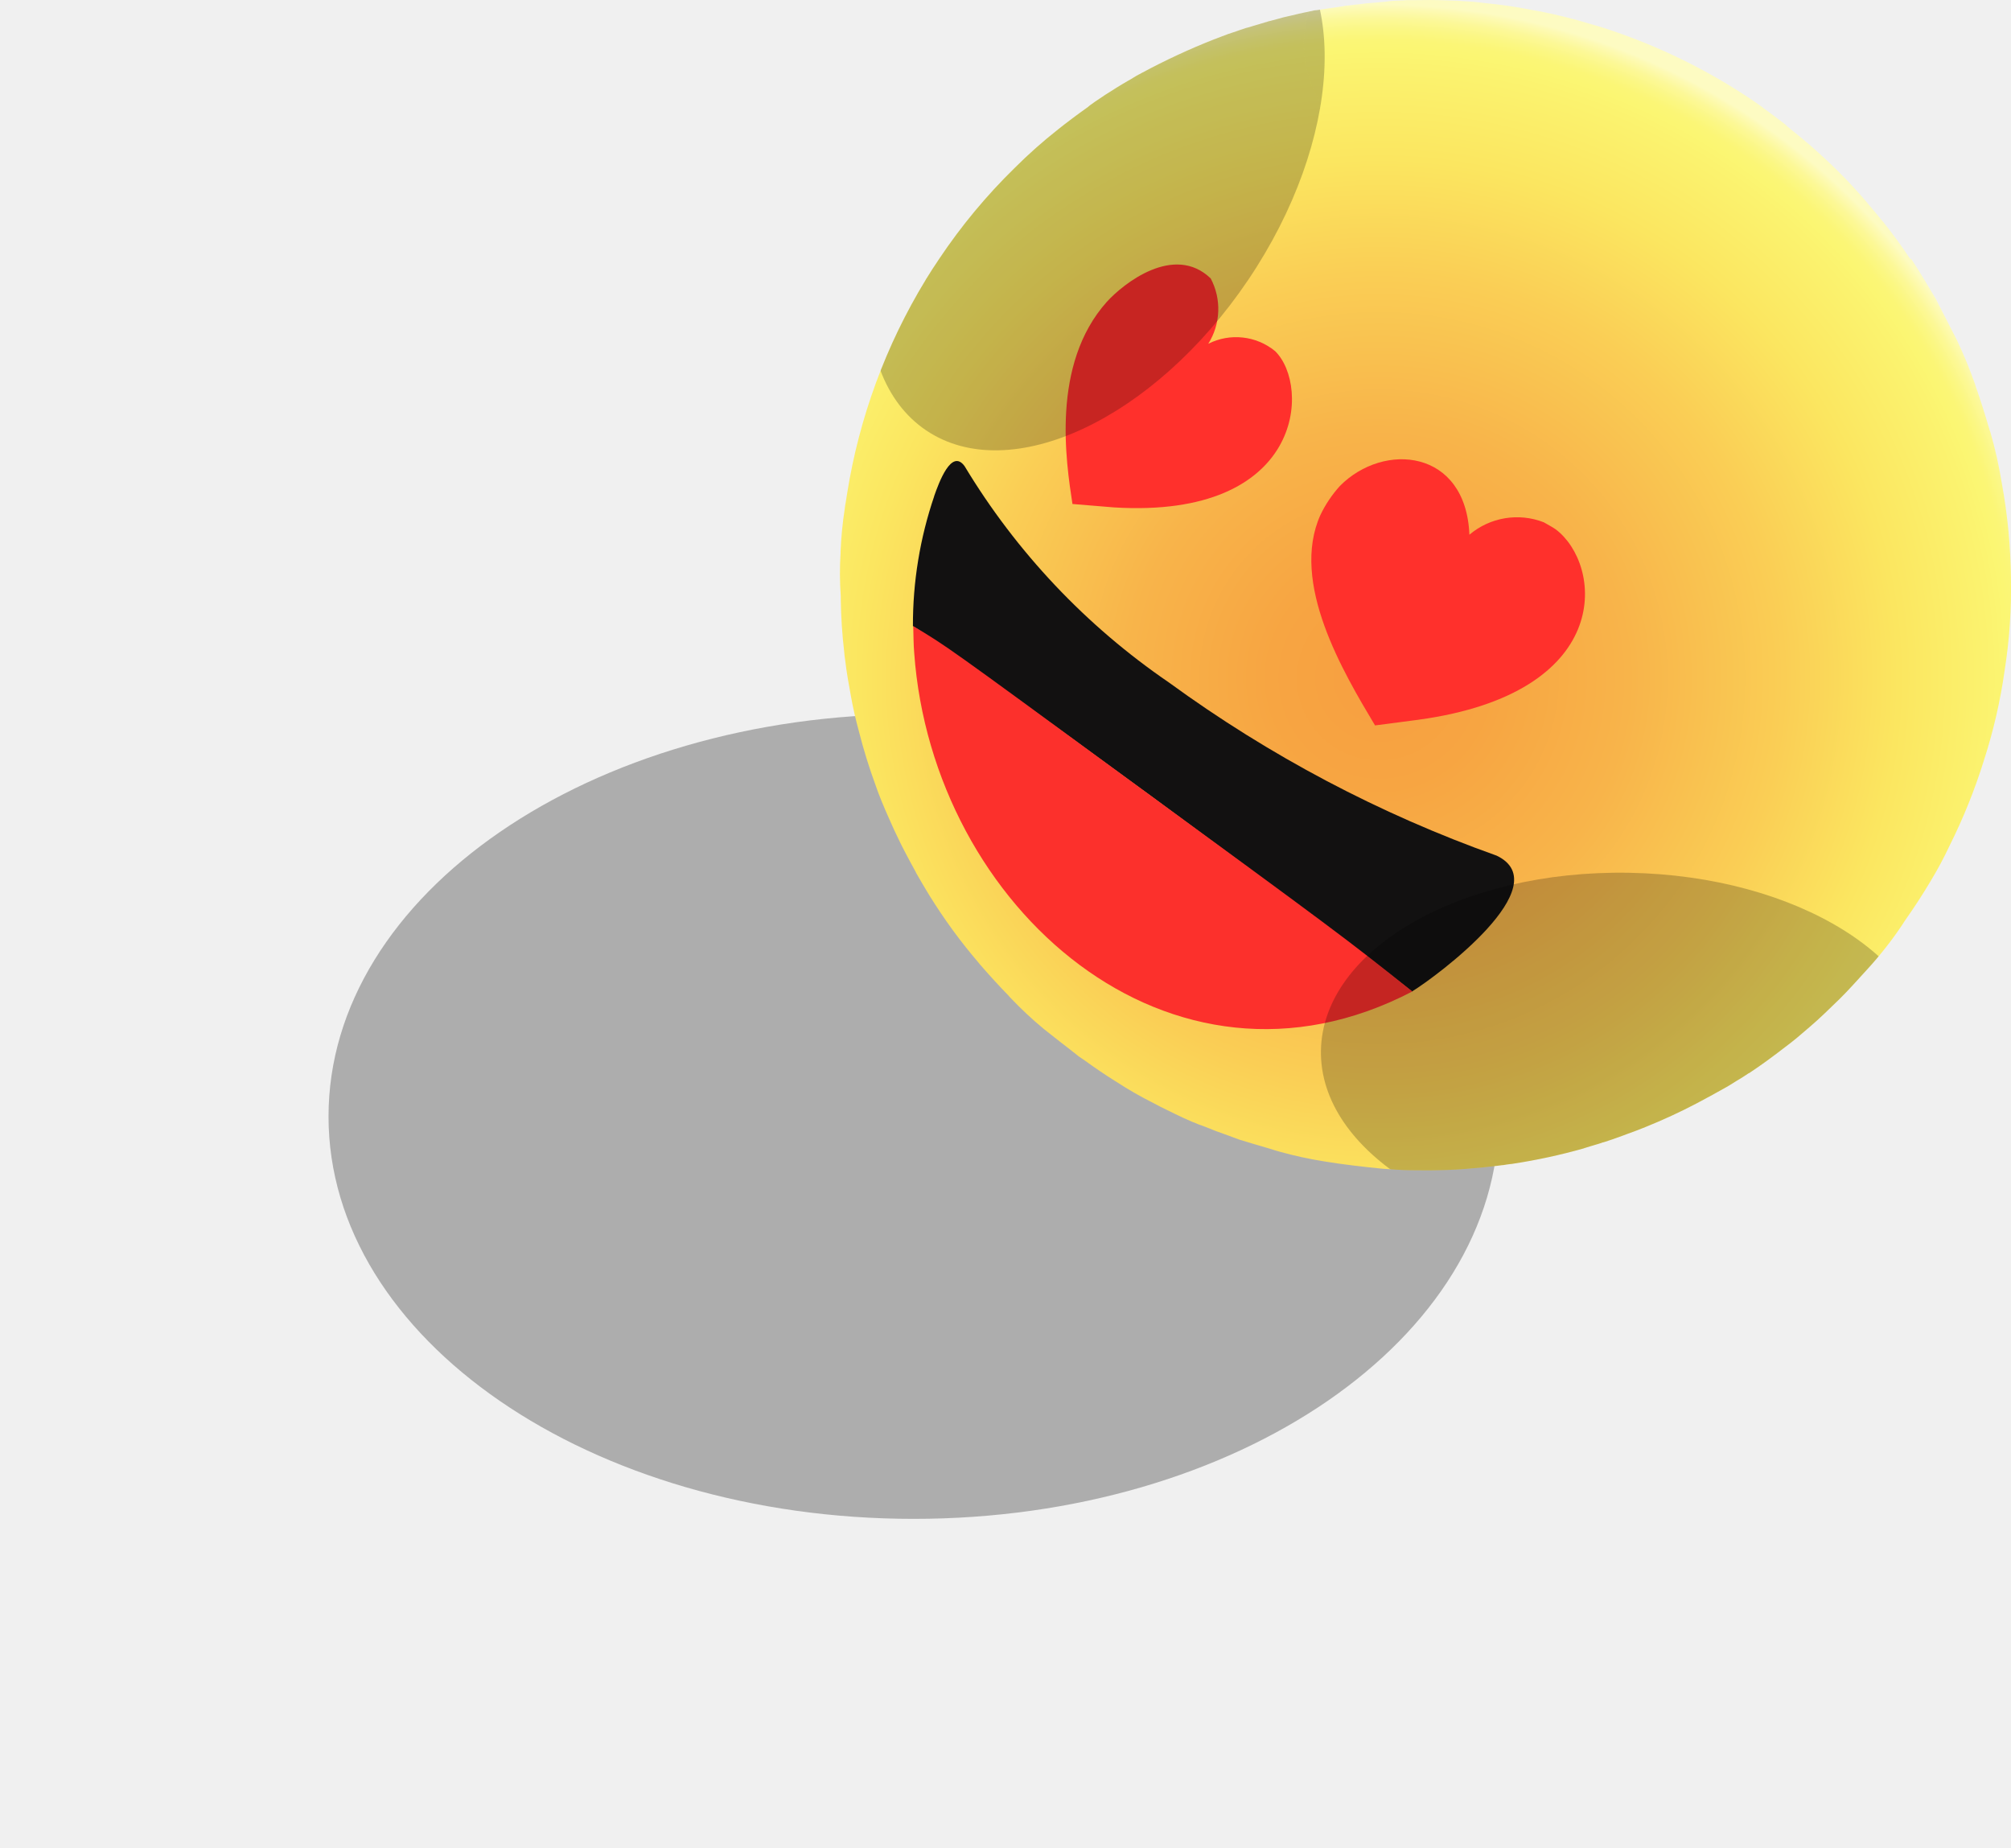
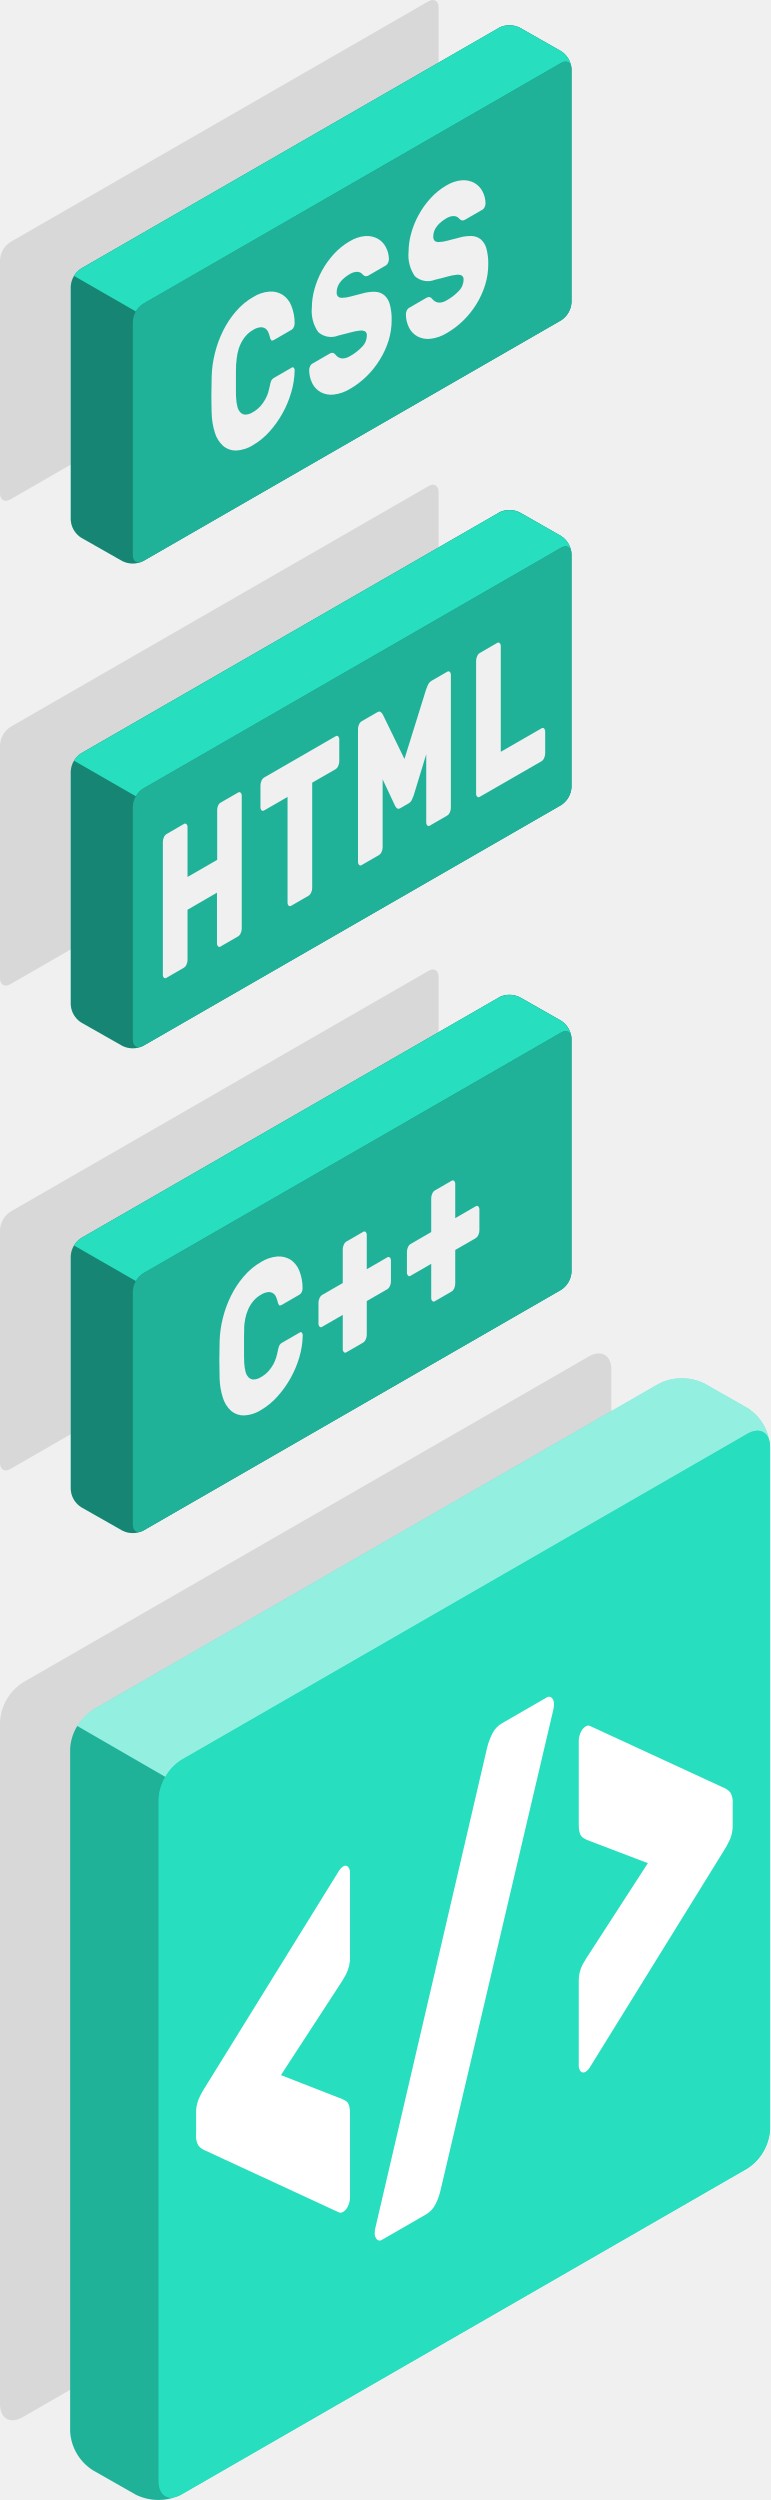
- <svg xmlns="http://www.w3.org/2000/svg" xmlns:xlink="http://www.w3.org/1999/xlink" width="82.478" height="75.758" viewBox="0 0 82.478 75.758">
+ <svg xmlns="http://www.w3.org/2000/svg" id="Grupo_985895" data-name="Grupo 985895" width="35.313" height="114.649" viewBox="0 0 35.313 114.649">
  <defs>
-     <radialGradient id="radial-gradient" cx="0.471" cy="0.58" r="0.575" gradientTransform="matrix(-0.999, -0.004, -0.004, 1, 0.933, 0.001)" gradientUnits="objectBoundingBox">
-       <stop offset="0" stop-color="#f79f40" />
-       <stop offset="0.163" stop-color="#f7a542" />
-       <stop offset="0.371" stop-color="#f8b44a" />
-       <stop offset="0.601" stop-color="#face55" />
-       <stop offset="0.771" stop-color="#fbe660" />
-       <stop offset="0.91" stop-color="#fbf36f" />
-       <stop offset="0.932" stop-color="#fbf672" />
-       <stop offset="0.947" stop-color="#fbf676" />
-       <stop offset="0.962" stop-color="#fbf783" />
-       <stop offset="0.978" stop-color="#fcf897" />
-       <stop offset="0.994" stop-color="#fdfab4" />
-       <stop offset="1" stop-color="#fdfbc2" />
-     </radialGradient>
    <clipPath id="clip-path">
-       <path id="Trazado_116496" data-name="Trazado 116496" d="M52.65,29.84v-.06c0-.11-.03-.77-.15-1.75-.01-.09-.02-.17-.03-.26-.02-.12-.04-.25-.06-.38a23.894,23.894,0,0,0-3.15-8.77c0-.01-.01-.01-.01-.02-.17-.29-.35-.57-.54-.85h0a23.353,23.353,0,0,0-3.06-3.74,20.449,20.449,0,0,0-1.77-1.6c-.39-.32-.78-.62-1.19-.91a.265.265,0,0,1-.06-.05l-.05-.04-.21-.15c-.26-.18-.55-.37-.86-.57h0c-.01-.01-.02-.01-.03-.02-.15-.09-.3-.19-.47-.28-.07-.04-.15-.09-.22-.13s-.12-.07-.19-.11a1.092,1.092,0,0,0-.15-.08,25.413,25.413,0,0,0-2.93-1.4c-.26-.11-.47-.18-.58-.23l-.18-.07-.18-.07c-.01,0-.02-.01-.03-.01l-.04-.01-.3-.1-.04-.01c-.01,0-.03-.01-.04-.01l-.2-.07a2.759,2.759,0,0,0-.27-.08l-.23-.07c-.04-.01-.09-.03-.13-.04-.01,0-.03-.01-.04-.01s-.03-.01-.05-.01a.636.636,0,0,1-.07-.02l-.26-.07-.22-.06c-.07-.02-.14-.03-.21-.05h-.01l-.13-.03-.25-.06-.18-.04a2.049,2.049,0,0,0-.24-.05c-.01,0-.03-.01-.04-.01-.06-.01-.12-.03-.18-.04l-.11-.02-.13-.03h-.02l-.04-.01c-.02,0-.05-.01-.07-.01a1.766,1.766,0,0,1-.2-.04.6.6,0,0,0-.12-.02h0a2.068,2.068,0,0,1-.22-.04l-.19-.03c-.03-.01-.07-.01-.11-.02a.985.985,0,0,0-.17-.02,1,1,0,0,0-.16-.02l-.27-.03-.25-.03c-.03,0-.05-.01-.08-.01h-.02a1.641,1.641,0,0,0-.23-.02l-.34-.03c-.08-.01-.16-.01-.23-.02-.09-.01-.17-.01-.26-.02s-.18-.01-.27-.02A.97.97,0,0,1,29.76,7h-.37c-.48-.01-.96-.01-1.45,0-.11,0-.21,0-.31.01s-.22.01-.32.02c-.07,0-.13.01-.19.01-.16.01-.31.02-.46.04-.05,0-.11.01-.16.01-.22.02-.43.04-.64.07-.1.01-.2.02-.3.04h-.01c-.02,0-.04.01-.06.01q-.24.03-.45.06c-.11.02-.23.04-.34.05-.26.04-.47.08-.61.11-.7.14-1.38.3-2.06.5-.41.11-.77.22-1.21.38a24.021,24.021,0,0,0-5.31,2.61h0c-.17.11-.33.22-.49.33a.265.265,0,0,0-.06.05c-.28.2-.56.4-.84.61a.423.423,0,0,1-.07.05l-.02.02-.02.02c-.01.01-.02.02-.03.02s-.02.01-.03.02c-.08.06-.15.12-.23.18-.15.12-.3.24-.44.36-.08.07-.16.13-.24.2-.16.14-.32.27-.46.4l-.02.02-.02.02c-.03.03-.07.06-.1.09-.75.69-1.21,1.19-1.24,1.22-.23.25-.46.51-.69.77-.16.19-.33.38-.5.59-.01.01-.02.03-.04.04l-.03.03c-.34.42-.69.89-1.08,1.46l-.01.01-.01.01c-.01.01-.01.02-.02.02-.18.26-.36.55-.54.86-.16.26-.32.52-.46.75l-.46.88c-.15.29-.29.56-.42.82a16.758,16.758,0,0,0-.76,1.82h0v.01c-.22.6-.42,1.23-.6,1.84l-.01.02a.037.037,0,0,1-.01.03,17.968,17.968,0,0,0-.5,2.13,23.506,23.506,0,0,0-.17,7.66,22.794,22.794,0,0,0,.82,3.68,23.944,23.944,0,0,0,1.38,3.51,15.311,15.311,0,0,0,.75,1.42c.32.56.68,1.11,1.06,1.66.04.07.09.13.13.2a16,16,0,0,0,1.39,1.8c.34.37.78.88,1.14,1.24s.83.82,1.22,1.15h0c.42.37.6.53.99.83q.72.585,1.47,1.08h.01c.16.11.32.22.49.32.19.12.38.24.55.34.09.05.22.13.36.21a.573.573,0,0,1,.07.04c.15.09.33.18.52.29.04.02.09.05.13.07a22.789,22.789,0,0,0,2.12,1c.18.07.42.17.7.28l.24.09.42.15.3.1.11.03c.01,0,.01,0,.02.01l.16.05a2.759,2.759,0,0,0,.27.08l.26.08c.01,0,.02,0,.02.01a22.1,22.1,0,0,0,2.96.66l.09.01c.08.01.17.03.27.04h.03l.23.03.53.06c.24.03.56.05.79.07s.49.03.74.04h.02c.13.01.25.01.37.01.33.01.77,0,1.1.01s.79-.03,1.13-.05c.72-.06,1.68-.17,2.39-.28a18.747,18.747,0,0,0,1.84-.38c.14-.04.28-.08.43-.12.43-.12.87-.25,1.24-.36l.43-.16c.35-.12.69-.25,1.03-.38l.17-.06c.4-.15.89-.38,1.32-.59.19-.09.37-.18.55-.28a15.71,15.71,0,0,0,1.56-.88c.02-.01.03-.02.05-.03.41-.26.82-.52,1.22-.81.09-.06.18-.12.26-.17l.44-.34c.12-.09.23-.18.35-.27l.66-.52a14.289,14.289,0,0,0,1.37-1.26l.03-.03.07-.07c.35-.35.74-.77,1.2-1.29a.138.138,0,0,0,.03-.04h0a20.958,20.958,0,0,0,2.02-2.71c.01-.01.01-.02.02-.03.19-.3.38-.61.57-.95v-.01h0c.08-.14.16-.29.24-.44.11-.2.22-.41.31-.59l.09-.18c.16-.32.31-.65.47-.99.21-.47.41-.94.56-1.36h0c.26-.7.5-1.44.71-2.23.13-.48.25-.96.33-1.41.1-.48.18-.98.25-1.5.02-.12.03-.23.05-.34.08-.69.14-1.41.16-2.14v-.13C52.68,31.04,52.68,30.45,52.65,29.84Z" transform="translate(-4.654 -6.992)" />
+       <rect id="Rectángulo_59217" data-name="Rectángulo 59217" width="35.314" height="114.649" fill="none" />
    </clipPath>
-     <linearGradient id="linear-gradient" x1="-0.166" y1="-323.933" x2="-1.166" y2="-323.933" gradientUnits="objectBoundingBox">
-       <stop offset="0" stop-color="#19b79c" />
-       <stop offset="0.405" stop-color="#1dbb9e" />
-       <stop offset="0.825" stop-color="#2ac8a3" />
-       <stop offset="0.997" stop-color="#31cfa6" />
-     </linearGradient>
-     <linearGradient id="linear-gradient-2" x1="-2.106" y1="-363.238" x2="-3.08" y2="-363.238" xlink:href="#linear-gradient" />
-     <clipPath id="clip-path-2">
-       <path id="Trazado_116504" data-name="Trazado 116504" d="M4.652,29.65v-.06a15.757,15.757,0,0,1,.17-1.74,2.335,2.335,0,0,1,.04-.26c.02-.12.04-.25.06-.38a24.088,24.088,0,0,1,3.22-8.75c0-.01.01-.01.01-.02.18-.29.36-.57.55-.85h0a23.39,23.39,0,0,1,3.09-3.72,20.134,20.134,0,0,1,1.78-1.58q.585-.465,1.2-.9a.265.265,0,0,0,.06-.05l.05-.04.21-.15c.26-.18.55-.37.86-.56h0c.01-.01.02-.01.03-.02.15-.09.31-.19.47-.28a2.53,2.53,0,0,0,.22-.13c.06-.04.12-.07.19-.11.05-.03.1-.05.15-.08a27.308,27.308,0,0,1,2.95-1.37c.26-.1.47-.18.58-.22l.18-.06.18-.06c.01,0,.02-.01.03-.01l.05-.02.3-.1.04-.01c.01,0,.03-.01.04-.01l.2-.06c.08-.02.19-.06.27-.08l.23-.07a.647.647,0,0,0,.13-.04c.01,0,.03-.01.04-.01s.03-.01.05-.01a.637.637,0,0,0,.07-.02l.26-.07.22-.06c.07-.02.14-.03.21-.05h.01l.13-.03c.08-.02.18-.04.25-.06l.18-.04c.08-.02.16-.03.24-.05.01,0,.03-.01.04-.01a1.163,1.163,0,0,0,.18-.04l.11-.01.13-.02h.02l.04-.01c.02,0,.05-.01.07-.01l.2-.03c.04-.01.09-.01.13-.02h0l.22-.03.19-.03a.516.516,0,0,0,.11-.02.985.985,0,0,1,.17-.02c.06-.01.11-.01.16-.02l.27-.03.25-.03c.03,0,.05-.01.08-.01h.02c.07-.01.15-.01.23-.02l.34-.03c.08-.01.16-.01.23-.02a1.569,1.569,0,0,1,.24-.03,2.437,2.437,0,0,1,.27-.01.86.86,0,0,1,.16-.01l.15-.01h.24c.49-.01.97-.01,1.45.01.11,0,.21.01.31.01s.22.01.32.02c.07,0,.13.01.19.01.16.01.31.02.46.04.05.01.11.01.16.02.22.02.43.05.64.07.1.01.2.03.3.04h.01c.02,0,.04.01.06.01.16.02.31.05.45.07l.34.06c.26.05.47.09.6.11.69.14,1.38.31,2.06.52.41.11.76.23,1.21.39a24.178,24.178,0,0,1,5.28,2.65h0c.16.11.33.22.49.34a.265.265,0,0,1,.06.05c.28.2.56.41.83.62a.424.424,0,0,0,.07.05l.02.02.02.02.03.03c.01.01.02.01.02.02.08.06.15.12.22.18.15.12.3.24.44.36.08.07.16.14.24.2.16.14.31.28.46.41l.02.02.02.02c.03.03.07.06.1.09.75.69,1.2,1.2,1.23,1.23.23.25.46.51.68.78.16.19.32.38.49.59.01.01.02.03.04.04l.02.03c.33.42.69.89,1.07,1.47l.04.01.01.01c.01.01.01.02.02.02.17.26.36.56.54.86.16.26.31.53.45.75l.45.88c.15.29.29.56.42.82a18.431,18.431,0,0,1,.75,1.83h0v.01c.21.6.41,1.23.59,1.85l.01.02a.037.037,0,0,0,.01.03,17.59,17.59,0,0,1,.48,2.14,22.71,22.71,0,0,1,.37,3.87,21.465,21.465,0,0,1-.26,3.8,21.96,21.96,0,0,1-.85,3.68,23.286,23.286,0,0,1-1.41,3.5,15.244,15.244,0,0,1-.76,1.42c-.33.56-.69,1.11-1.07,1.65-.04.07-.09.13-.13.2a15.2,15.2,0,0,1-1.41,1.79c-.34.37-.79.88-1.15,1.23s-.84.82-1.22,1.14h0c-.43.37-.6.52-1,.82-.49.38-.98.74-1.48,1.07H41.9c-.16.11-.32.21-.49.31-.19.12-.38.24-.55.33-.09.05-.22.12-.36.2a.574.574,0,0,0-.07.04c-.15.08-.33.18-.52.28-.04.02-.09.05-.13.07a23.108,23.108,0,0,1-2.12.98c-.18.07-.42.17-.71.27l-.24.09-.42.15-.3.1-.11.03c-.01,0-.01,0-.02.01l-.16.05c-.08.02-.19.06-.27.08l-.26.08c-.01,0-.02,0-.02.01a23.962,23.962,0,0,1-2.96.64l-.09.01c-.08.01-.17.02-.27.04H31.8l-.23.03-.53.06c-.24.02-.56.05-.79.07s-.49.03-.74.04h-.02c-.13,0-.25.01-.37.01-.33.01-.77,0-1.1,0s-.79-.04-1.13-.06c-.72-.07-1.68-.18-2.39-.3a16.281,16.281,0,0,1-1.84-.4c-.14-.04-.28-.08-.43-.13-.43-.12-.87-.26-1.24-.37l-.43-.16c-.35-.12-.69-.25-1.03-.39l-.17-.06c-.4-.15-.88-.38-1.32-.6-.19-.09-.37-.18-.55-.28a15.612,15.612,0,0,1-1.55-.89.219.219,0,0,0-.05-.03c-.41-.26-.81-.53-1.21-.82-.09-.06-.17-.12-.25-.17L14,49.97c-.12-.09-.23-.18-.35-.27l-.66-.52a15.233,15.233,0,0,1-1.36-1.27l-.03-.03-.06-.07c-.34-.35-.74-.78-1.19-1.3a.138.138,0,0,1-.03-.04h0a21.889,21.889,0,0,1-2-2.73c-.01-.01-.01-.02-.02-.03-.18-.3-.37-.61-.56-.95v-.01h0c-.08-.14-.16-.29-.24-.44-.11-.21-.22-.41-.31-.59l-.09-.18c-.16-.32-.31-.65-.46-.99-.21-.47-.41-.95-.55-1.36h0a22.441,22.441,0,0,1-.69-2.23c-.13-.48-.24-.96-.32-1.41-.09-.49-.18-.98-.24-1.5-.02-.12-.03-.23-.04-.34a21.166,21.166,0,0,1-.14-2.14v-.13A13.347,13.347,0,0,1,4.652,29.65Z" transform="translate(-4.627 -6.983)" fill="url(#radial-gradient)" />
+     <clipPath id="clip-path-3">
+       <rect id="Rectángulo_59204" data-name="Rectángulo 59204" width="28.035" height="48.926" transform="translate(0 62.066)" fill="none" />
+     </clipPath>
+     <clipPath id="clip-path-4">
+       <rect id="Rectángulo_59205" data-name="Rectángulo 59205" width="20.116" height="22.966" fill="none" />
+     </clipPath>
+     <clipPath id="clip-path-5">
+       <rect id="Rectángulo_59206" data-name="Rectángulo 59206" width="20.116" height="22.966" transform="translate(0 22.232)" fill="none" />
+     </clipPath>
+     <clipPath id="clip-path-6">
+       <rect id="Rectángulo_59207" data-name="Rectángulo 59207" width="20.116" height="22.966" transform="translate(0 44.464)" fill="none" />
+     </clipPath>
+     <clipPath id="clip-path-7">
+       <rect id="Rectángulo_59208" data-name="Rectángulo 59208" width="5.098" height="35.493" transform="translate(3.217 79.151)" fill="none" />
+     </clipPath>
+     <clipPath id="clip-path-8">
+       <rect id="Rectángulo_59209" data-name="Rectángulo 59209" width="31.758" height="18.283" transform="translate(3.542 63.205)" fill="none" />
+     </clipPath>
+     <clipPath id="clip-path-9">
+       <rect id="Rectángulo_59210" data-name="Rectángulo 59210" width="22.964" height="24.681" transform="translate(3.245 1.16)" fill="none" />
+     </clipPath>
+     <clipPath id="clip-path-10">
+       <rect id="Rectángulo_59211" data-name="Rectángulo 59211" width="20.116" height="22.966" transform="translate(6.093 2.825)" fill="none" />
+     </clipPath>
+     <clipPath id="clip-path-11">
+       <rect id="Rectángulo_59212" data-name="Rectángulo 59212" width="22.964" height="24.682" transform="translate(3.245 23.392)" fill="none" />
+     </clipPath>
+     <clipPath id="clip-path-12">
+       <rect id="Rectángulo_59213" data-name="Rectángulo 59213" width="20.116" height="22.966" transform="translate(6.093 25.057)" fill="none" />
+     </clipPath>
+     <clipPath id="clip-path-13">
+       <rect id="Rectángulo_59214" data-name="Rectángulo 59214" width="22.964" height="24.682" transform="translate(3.245 45.624)" fill="none" />
+     </clipPath>
+     <clipPath id="clip-path-14">
+       <rect id="Rectángulo_59215" data-name="Rectángulo 59215" width="20.116" height="22.966" transform="translate(6.093 47.289)" fill="none" />
    </clipPath>
  </defs>
-   <g id="Grupo_157926" data-name="Grupo 157926" transform="translate(13.474)">
-     <ellipse id="Elipse_4737" data-name="Elipse 4737" cx="24" cy="16.5" rx="24" ry="16.5" transform="translate(0 29.284)" fill="#0b0b0b" opacity="0.292" style="mix-blend-mode: multiply;isolation: isolate" />
-     <path id="Trazado_116493" data-name="Trazado 116493" d="M4.652,29.65v-.06a15.757,15.757,0,0,1,.17-1.74,2.335,2.335,0,0,1,.04-.26c.02-.12.04-.25.06-.38a24.088,24.088,0,0,1,3.22-8.75c0-.01.01-.01.01-.02.18-.29.36-.57.55-.85h0a23.39,23.39,0,0,1,3.09-3.72,20.134,20.134,0,0,1,1.78-1.58q.585-.465,1.2-.9a.265.265,0,0,0,.06-.05l.05-.04.21-.15c.26-.18.55-.37.86-.56h0c.01-.01.02-.01.03-.02.15-.09.31-.19.47-.28a2.53,2.53,0,0,0,.22-.13c.06-.04.12-.07.19-.11.05-.03.1-.05.15-.08a27.308,27.308,0,0,1,2.95-1.37c.26-.1.47-.18.58-.22l.18-.06.18-.06c.01,0,.02-.01.03-.01l.05-.02.3-.1.04-.01c.01,0,.03-.01.04-.01l.2-.06c.08-.02.19-.06.27-.08l.23-.07a.647.647,0,0,0,.13-.04c.01,0,.03-.01.04-.01s.03-.01.05-.01a.637.637,0,0,0,.07-.02l.26-.07.22-.06c.07-.02.14-.03.21-.05h.01l.13-.03c.08-.02.18-.04.25-.06l.18-.04c.08-.02.16-.03.24-.05.01,0,.03-.01.04-.01a1.163,1.163,0,0,0,.18-.04l.11-.01.13-.02h.02l.04-.01c.02,0,.05-.01.07-.01l.2-.03c.04-.01.09-.01.13-.02h0l.22-.03.19-.03a.516.516,0,0,0,.11-.02.985.985,0,0,1,.17-.02c.06-.01.11-.01.16-.02l.27-.03.25-.03c.03,0,.05-.01.08-.01h.02c.07-.01.15-.01.23-.02l.34-.03c.08-.01.16-.01.23-.02a1.569,1.569,0,0,1,.24-.03,2.437,2.437,0,0,1,.27-.01.86.86,0,0,1,.16-.01l.15-.01h.24c.49-.01.97-.01,1.45.01.11,0,.21.01.31.01s.22.01.32.02c.07,0,.13.01.19.01.16.01.31.02.46.04.05.01.11.01.16.02.22.02.43.05.64.07.1.01.2.03.3.04h.01c.02,0,.04.01.06.01.16.02.31.05.45.07l.34.06c.26.05.47.09.6.11.69.14,1.38.31,2.06.52.41.11.76.23,1.21.39a24.178,24.178,0,0,1,5.28,2.65h0c.16.11.33.22.49.34a.265.265,0,0,1,.06.05c.28.2.56.41.83.62a.424.424,0,0,0,.07.05l.02.02.02.02.03.03c.01.01.02.01.02.02.08.06.15.12.22.18.15.12.3.24.44.36.08.07.16.14.24.2.16.14.31.28.46.41l.02.02.02.02c.03.03.07.06.1.09.75.69,1.2,1.2,1.23,1.23.23.25.46.51.68.78.16.19.32.38.49.59.01.01.02.03.04.04l.02.03c.33.42.69.89,1.07,1.47l.04.01.01.01c.01.01.01.02.02.02.17.26.36.56.54.86.16.26.31.53.45.75l.45.88c.15.29.29.56.42.82a18.431,18.431,0,0,1,.75,1.83h0v.01c.21.6.41,1.23.59,1.85l.01.02a.037.037,0,0,0,.01.03,17.59,17.59,0,0,1,.48,2.14,22.71,22.71,0,0,1,.37,3.87,21.465,21.465,0,0,1-.26,3.8,21.96,21.96,0,0,1-.85,3.68,23.286,23.286,0,0,1-1.41,3.5,15.244,15.244,0,0,1-.76,1.42c-.33.56-.69,1.11-1.07,1.65-.04.07-.09.13-.13.2a15.2,15.2,0,0,1-1.41,1.79c-.34.37-.79.88-1.15,1.23s-.84.82-1.22,1.14h0c-.43.37-.6.52-1,.82-.49.38-.98.74-1.48,1.07H41.9c-.16.11-.32.21-.49.31-.19.12-.38.24-.55.33-.09.05-.22.12-.36.2a.574.574,0,0,0-.07.04c-.15.08-.33.18-.52.28-.04.02-.09.05-.13.07a23.108,23.108,0,0,1-2.12.98c-.18.07-.42.17-.71.27l-.24.09-.42.15-.3.1-.11.03c-.01,0-.01,0-.02.01l-.16.05c-.08.02-.19.06-.27.08l-.26.08c-.01,0-.02,0-.02.01a23.962,23.962,0,0,1-2.96.64l-.09.01c-.08.01-.17.02-.27.04H31.8l-.23.03-.53.06c-.24.02-.56.05-.79.07s-.49.03-.74.04h-.02c-.13,0-.25.01-.37.01-.33.01-.77,0-1.1,0s-.79-.04-1.13-.06c-.72-.07-1.68-.18-2.39-.3a16.281,16.281,0,0,1-1.84-.4c-.14-.04-.28-.08-.43-.13-.43-.12-.87-.26-1.24-.37l-.43-.16c-.35-.12-.69-.25-1.03-.39l-.17-.06c-.4-.15-.88-.38-1.32-.6-.19-.09-.37-.18-.55-.28a15.612,15.612,0,0,1-1.55-.89.219.219,0,0,0-.05-.03c-.41-.26-.81-.53-1.21-.82-.09-.06-.17-.12-.25-.17L14,49.97c-.12-.09-.23-.18-.35-.27l-.66-.52a15.233,15.233,0,0,1-1.36-1.27l-.03-.03-.06-.07c-.34-.35-.74-.78-1.19-1.3a.138.138,0,0,1-.03-.04h0a21.889,21.889,0,0,1-2-2.73c-.01-.01-.01-.02-.02-.03-.18-.3-.37-.61-.56-.95v-.01h0c-.08-.14-.16-.29-.24-.44-.11-.21-.22-.41-.31-.59l-.09-.18c-.16-.32-.31-.65-.46-.99-.21-.47-.41-.95-.55-1.36h0a22.441,22.441,0,0,1-.69-2.23c-.13-.48-.24-.96-.32-1.41-.09-.49-.18-.98-.24-1.5-.02-.12-.03-.23-.04-.34a21.166,21.166,0,0,1-.14-2.14v-.13A13.347,13.347,0,0,1,4.652,29.65Z" transform="translate(16.349 -6.983)" fill="url(#radial-gradient)" />
-     <g id="Grupo_86225" data-name="Grupo 86225" transform="translate(20.955 0.009)" clip-path="url(#clip-path)">
-       <path id="Trazado_116494" data-name="Trazado 116494" d="M50.67,21.64a4.37,4.37,0,0,1,.18-.46C50.8,21.33,50.74,21.48,50.67,21.64Z" transform="translate(-48.844 -6.992)" fill="url(#linear-gradient)" />
-       <path id="Trazado_116495" data-name="Trazado 116495" d="M4.7,34.92c.03-.14.05-.28.08-.41C4.75,34.65,4.73,34.79,4.7,34.92Z" transform="translate(43.196 -6.992)" fill="url(#linear-gradient-2)" />
-     </g>
-     <path id="Trazado_116497" data-name="Trazado 116497" d="M25.873,27.33A16.375,16.375,0,0,0,25,32.66c2.26,1.39,16.97,12.2,20.47,14.98,1.03-.63,6.02-4.35,3.47-5.57a52.925,52.925,0,0,1-13.44-7.1,28.664,28.664,0,0,1-8.38-8.87c-.54-.75-1.06.69-1.25,1.23" transform="translate(-1.032 -6.983)" fill="#121111" />
-     <path id="Trazado_116499" data-name="Trazado 116499" d="M29.22,33.76c.75,10.43,10.52,19.05,20.43,13.88-2.65-2.12-3.33-2.62-11.66-8.71-7.45-5.46-7.45-5.46-8.81-6.27.01.33.01.77.04,1.1" transform="translate(-5.199 -6.983)" fill="#fc302c" />
-     <g id="Grupo_86231" data-name="Grupo 86231" transform="translate(40.307 18.833)">
-       <path id="Trazado_116501" data-name="Trazado 116501" d="M22.473,28.1c-1.25,2.78.93,6.44,2.24,8.63.65-.09,1.52-.19,2.17-.29,7.67-1.22,7.14-6.32,5.24-7.75-.14-.1-.34-.2-.49-.29a3.024,3.024,0,0,0-3.05.51c-.14-3.51-3.51-3.82-5.31-2a4.969,4.969,0,0,0-.8,1.19" transform="translate(-22.099 -25.816)" fill="#ff302c" />
-     </g>
-     <g id="Grupo_86232" data-name="Grupo 86232" transform="translate(30.232 10.846)">
-       <path id="Trazado_116503" data-name="Trazado 116503" d="M35.806,19.36c-2.3,2.57-1.67,6.58-1.41,8.29.51.04,1.19.1,1.7.14,7.78.48,8.08-4.98,6.61-6.41a2.529,2.529,0,0,0-2.74-.3,2.679,2.679,0,0,0,.1-2.68c-1.5-1.44-3.58.21-4.26.96" transform="translate(-34.117 -17.829)" fill="#ff302c" />
-     </g>
-     <g id="Enmascarar_grupo_59" data-name="Enmascarar grupo 59" transform="translate(20.976 0)" clip-path="url(#clip-path-2)">
-       <g id="Grupo_86233" data-name="Grupo 86233" transform="translate(-2.683 -7.272)" opacity="0.561" style="mix-blend-mode: multiply;isolation: isolate">
-         <g id="Grupo_86230" data-name="Grupo 86230" transform="translate(0)">
-           <ellipse id="Elipse_4734" data-name="Elipse 4734" cx="12.5" cy="7.5" rx="12.5" ry="7.5" transform="translate(21.707 1.557)" fill="#fff" opacity="0.743" />
-           <ellipse id="Elipse_4735" data-name="Elipse 4735" cx="12.5" cy="7.5" rx="12.5" ry="7.5" transform="translate(26.415 8.388) rotate(124)" opacity="0.387" />
-           <ellipse id="Elipse_4736" data-name="Elipse 4736" cx="12.5" cy="7.5" rx="12.5" ry="7.5" transform="matrix(-1, -0.017, 0.017, -1, 47.282, 58.274)" opacity="0.387" />
+   <g id="Grupo_182842" data-name="Grupo 182842" clip-path="url(#clip-path)">
+     <g id="Grupo_182841" data-name="Grupo 182841">
+       <g id="Grupo_182840" data-name="Grupo 182840" clip-path="url(#clip-path)">
+         <g id="Grupo_182806" data-name="Grupo 182806" opacity="0.1">
+           <g id="Grupo_182805" data-name="Grupo 182805">
+             <g id="Grupo_182804" data-name="Grupo 182804" clip-path="url(#clip-path-3)">
+               <path id="Trazado_236023" data-name="Trazado 236023" d="M27,62.208,1.037,77.165A2.3,2.3,0,0,0,0,78.961v31.291c0,.662.465.93,1.037.6L27,95.894a2.291,2.291,0,0,0,1.037-1.8V62.807c0-.662-.464-.93-1.037-.6" />
+             </g>
+           </g>
        </g>
+         <g id="Grupo_182809" data-name="Grupo 182809" opacity="0.1">
+           <g id="Grupo_182808" data-name="Grupo 182808">
+             <g id="Grupo_182807" data-name="Grupo 182807" clip-path="url(#clip-path-4)">
+               <path id="Trazado_236024" data-name="Trazado 236024" d="M19.64.065.475,11.1A1.054,1.054,0,0,0,0,11.929v10.7c0,.3.213.426.475.274L19.64,11.861a1.05,1.05,0,0,0,.475-.824V.34c0-.3-.212-.426-.475-.275" />
+             </g>
+           </g>
+         </g>
+         <g id="Grupo_182812" data-name="Grupo 182812" opacity="0.1">
+           <g id="Grupo_182811" data-name="Grupo 182811">
+             <g id="Grupo_182810" data-name="Grupo 182810" clip-path="url(#clip-path-5)">
+               <path id="Trazado_236025" data-name="Trazado 236025" d="M19.64,22.3.475,33.337A1.054,1.054,0,0,0,0,34.161v10.7c0,.3.213.426.475.274L19.64,34.093a1.05,1.05,0,0,0,.475-.824v-10.7c0-.3-.212-.427-.475-.275" />
+             </g>
+           </g>
+         </g>
+         <g id="Grupo_182815" data-name="Grupo 182815" opacity="0.1">
+           <g id="Grupo_182814" data-name="Grupo 182814">
+             <g id="Grupo_182813" data-name="Grupo 182813" clip-path="url(#clip-path-6)">
+               <path id="Trazado_236026" data-name="Trazado 236026" d="M19.64,44.529.475,55.569A1.054,1.054,0,0,0,0,56.393v10.7c0,.3.213.426.475.274L19.64,56.325a1.051,1.051,0,0,0,.475-.824V44.8c0-.3-.212-.427-.475-.275" />
+             </g>
+           </g>
+         </g>
+         <path id="Trazado_236027" data-name="Trazado 236027" d="M30.216,63.457,4.255,78.414a2.292,2.292,0,0,0-1.038,1.8V111.5a2.26,2.26,0,0,0,1.043,1.785l1.976,1.121a2.325,2.325,0,0,0,2.08-.01L34.277,99.441a2.292,2.292,0,0,0,1.037-1.8V66.353a2.263,2.263,0,0,0-1.043-1.786L32.3,63.447a2.321,2.321,0,0,0-2.08.01" fill="#27debf" />
+         <g id="Grupo_182818" data-name="Grupo 182818" opacity="0.2">
+           <g id="Grupo_182817" data-name="Grupo 182817">
+             <g id="Grupo_182816" data-name="Grupo 182816" clip-path="url(#clip-path-7)">
+               <path id="Trazado_236028" data-name="Trazado 236028" d="M8.315,114.4a2.381,2.381,0,0,1-2.082.012L4.26,113.285A2.253,2.253,0,0,1,3.217,111.5V80.21a2.142,2.142,0,0,1,.33-1.059l4.037,2.337a2.064,2.064,0,0,0-.306,1.02V113.8c0,.606.427.955,1.037.6" />
+             </g>
+           </g>
+         </g>
+         <g id="Grupo_182821" data-name="Grupo 182821" opacity="0.5">
+           <g id="Grupo_182820" data-name="Grupo 182820">
+             <g id="Grupo_182819" data-name="Grupo 182819" clip-path="url(#clip-path-8)">
+               <path id="Trazado_236029" data-name="Trazado 236029" d="M35.3,66.166c-.081-.522-.508-.709-1.025-.412L8.317,80.712a2.128,2.128,0,0,0-.733.776L3.542,79.152a2.068,2.068,0,0,1,.714-.738L30.218,63.456a2.319,2.319,0,0,1,2.079-.01l1.973,1.12a2.289,2.289,0,0,1,1.03,1.6" fill="#fff" />
+             </g>
+           </g>
+         </g>
+         <path id="Trazado_236030" data-name="Trazado 236030" d="M34.277,65.755,8.315,80.712a2.3,2.3,0,0,0-1.037,1.8V113.8c0,.662.465.93,1.037.6L34.277,99.441a2.289,2.289,0,0,0,1.037-1.8V66.354c0-.662-.464-.93-1.037-.6" fill="#27debf" />
+         <path id="Trazado_236031" data-name="Trazado 236031" d="M8.993,96.91a1.618,1.618,0,0,1,.116-.644,4.152,4.152,0,0,1,.329-.6l6.124-9.9a.872.872,0,0,1,.1-.117.431.431,0,0,1,.069-.051.175.175,0,0,1,.229.009.407.407,0,0,1,.092.3v3.819a1.665,1.665,0,0,1-.176.8,5.719,5.719,0,0,1-.314.523l-2.679,4.115,2.679,1.046a1.326,1.326,0,0,1,.314.15q.175.111.176.582v3.819a.949.949,0,0,1-.092.407.6.6,0,0,1-.229.273.3.3,0,0,1-.069.028.213.213,0,0,1-.1,0L9.438,98.634a.833.833,0,0,1-.329-.223.81.81,0,0,1-.116-.511Z" fill="#fff" />
+         <path id="Trazado_236032" data-name="Trazado 236032" d="M22.344,80.126a3.153,3.153,0,0,1,.23-.615,1.1,1.1,0,0,1,.444-.481l2.052-1.184a.182.182,0,0,1,.237.016.412.412,0,0,1,.1.307,1.1,1.1,0,0,1-.03.231L20.2,100.458a2.807,2.807,0,0,1-.214.6,1.117,1.117,0,0,1-.459.5l-2.007,1.158a.179.179,0,0,1-.236-.017.41.41,0,0,1-.1-.308.988.988,0,0,1,.032-.229Z" fill="#fff" />
+         <path id="Trazado_236033" data-name="Trazado 236033" d="M33.6,83.694a1.63,1.63,0,0,1-.115.644,4.378,4.378,0,0,1-.33.6l-6.124,9.9a.719.719,0,0,1-.1.117.441.441,0,0,1-.068.052.176.176,0,0,1-.23-.009.409.409,0,0,1-.091-.3V90.881a1.591,1.591,0,0,1,.175-.785c.117-.209.223-.38.314-.512l2.679-4.14-2.679-1.021a1.142,1.142,0,0,1-.314-.161q-.176-.123-.175-.594V79.849a.948.948,0,0,1,.091-.407.589.589,0,0,1,.23-.273.3.3,0,0,1,.068-.029.243.243,0,0,1,.1,0l6.124,2.829a.85.85,0,0,1,.33.222.822.822,0,0,1,.115.511Z" fill="#fff" />
+         <path id="Trazado_236034" data-name="Trazado 236034" d="M22.885,1.275,3.72,12.315a1.052,1.052,0,0,0-.475.824v10.7a1.04,1.04,0,0,0,.478.819l1.892,1.075a1.062,1.062,0,0,0,.953-.005l19.165-11.04a1.049,1.049,0,0,0,.476-.823V3.165a1.039,1.039,0,0,0-.479-.819L23.839,1.27a1.064,1.064,0,0,0-.954,0" fill="#27debf" />
+         <g id="Grupo_182824" data-name="Grupo 182824" opacity="0.4">
+           <g id="Grupo_182823" data-name="Grupo 182823">
+             <g id="Grupo_182822" data-name="Grupo 182822" clip-path="url(#clip-path-9)">
+               <path id="Trazado_236035" data-name="Trazado 236035" d="M22.885,1.275,3.72,12.315a1.052,1.052,0,0,0-.475.824v10.7a1.04,1.04,0,0,0,.478.819l1.892,1.075a1.062,1.062,0,0,0,.953-.005l19.165-11.04a1.049,1.049,0,0,0,.476-.823V3.165a1.039,1.039,0,0,0-.479-.819L23.839,1.27a1.064,1.064,0,0,0-.954,0" />
+             </g>
+           </g>
+         </g>
+         <path id="Trazado_236036" data-name="Trazado 236036" d="M26.2,3.078c-.037-.238-.233-.324-.47-.189L6.569,13.93a.971.971,0,0,0-.336.356l-2.84-1.633a.954.954,0,0,1,.328-.339L22.886,1.273a1.062,1.062,0,0,1,.953,0L25.73,2.344a1.054,1.054,0,0,1,.472.734" fill="#27debf" />
+         <path id="Trazado_236037" data-name="Trazado 236037" d="M25.733,2.89,6.568,13.93a1.054,1.054,0,0,0-.475.824v10.7c0,.3.213.426.475.274l19.165-11.04a1.051,1.051,0,0,0,.475-.824V3.164c0-.3-.212-.426-.475-.274" fill="#27debf" />
+         <g id="Grupo_182827" data-name="Grupo 182827" opacity="0.2">
+           <g id="Grupo_182826" data-name="Grupo 182826">
+             <g id="Grupo_182825" data-name="Grupo 182825" clip-path="url(#clip-path-10)">
+               <path id="Trazado_236038" data-name="Trazado 236038" d="M25.733,2.89,6.568,13.93a1.054,1.054,0,0,0-.475.824v10.7c0,.3.213.426.475.274l19.165-11.04a1.051,1.051,0,0,0,.475-.824V3.164c0-.3-.212-.426-.475-.274" />
+             </g>
+           </g>
+         </g>
+         <path id="Trazado_236039" data-name="Trazado 236039" d="M10.829,16.672c-.005.084-.007.2-.009.345s0,.3,0,.449,0,.3,0,.451,0,.259.009.338a2.063,2.063,0,0,0,.055.383.578.578,0,0,0,.135.27.331.331,0,0,0,.232.107A.666.666,0,0,0,11.6,18.9a1.367,1.367,0,0,0,.343-.273,1.776,1.776,0,0,0,.22-.311A1.616,1.616,0,0,0,12.3,18c.03-.105.053-.2.07-.285a1.128,1.128,0,0,1,.067-.251.327.327,0,0,1,.141-.143l.8-.462a.071.071,0,0,1,.094.006.163.163,0,0,1,.04.123,3.734,3.734,0,0,1-.153.993,4.543,4.543,0,0,1-.4.968,4.612,4.612,0,0,1-.6.843,3.09,3.09,0,0,1-.749.616,1.586,1.586,0,0,1-.787.252.892.892,0,0,1-.59-.211,1.311,1.311,0,0,1-.377-.6,3.2,3.2,0,0,1-.149-.9c-.008-.252-.013-.526-.013-.821s.005-.581.013-.855a4.907,4.907,0,0,1,.147-1.07,5.022,5.022,0,0,1,.376-1.032,4.213,4.213,0,0,1,.591-.892,3.041,3.041,0,0,1,.789-.658,1.659,1.659,0,0,1,.749-.249,1.012,1.012,0,0,1,.6.146,1.073,1.073,0,0,1,.4.5,2.113,2.113,0,0,1,.153.816.387.387,0,0,1-.04.169.252.252,0,0,1-.094.116l-.8.463c-.069.04-.116.047-.141.02a.408.408,0,0,1-.067-.173,1.464,1.464,0,0,0-.07-.2.385.385,0,0,0-.132-.164.375.375,0,0,0-.22-.057.768.768,0,0,0-.343.123,1.263,1.263,0,0,0-.349.291,1.658,1.658,0,0,0-.232.374,1.847,1.847,0,0,0-.135.427,3.215,3.215,0,0,0-.055.446" fill="#f0f0f0" />
+         <path id="Trazado_236040" data-name="Trazado 236040" d="M16.037,11.066a1.608,1.608,0,0,1,.719-.241,1.041,1.041,0,0,1,.566.121.932.932,0,0,1,.372.387,1.193,1.193,0,0,1,.142.55.384.384,0,0,1-.04.169.25.25,0,0,1-.088.113l-.8.463a.229.229,0,0,1-.138.041.232.232,0,0,1-.107-.051l-.058-.06a.29.29,0,0,0-.113-.072.407.407,0,0,0-.184-.016.729.729,0,0,0-.269.1,1.837,1.837,0,0,0-.223.153,1.284,1.284,0,0,0-.19.185.885.885,0,0,0-.135.224.692.692,0,0,0-.052.265.285.285,0,0,0,.059.2.257.257,0,0,0,.195.061,1.539,1.539,0,0,0,.364-.054c.152-.037.339-.086.563-.147a1.885,1.885,0,0,1,.588-.075.688.688,0,0,1,.419.159.853.853,0,0,1,.251.42,2.588,2.588,0,0,1,.083.72,3.17,3.17,0,0,1-.141.939,3.847,3.847,0,0,1-.4.873,3.947,3.947,0,0,1-.6.756,3.736,3.736,0,0,1-.756.578,1.845,1.845,0,0,1-.759.268,1.034,1.034,0,0,1-.591-.106.945.945,0,0,1-.388-.4,1.361,1.361,0,0,1-.147-.621.384.384,0,0,1,.04-.169.244.244,0,0,1,.089-.113l.8-.463a.248.248,0,0,1,.135-.044.194.194,0,0,1,.1.042c.016.016.041.043.073.08a.414.414,0,0,0,.132.1.409.409,0,0,0,.207.036.728.728,0,0,0,.31-.113,2.264,2.264,0,0,0,.541-.421.74.74,0,0,0,.217-.516.2.2,0,0,0-.079-.189.4.4,0,0,0-.239-.037,2.274,2.274,0,0,0-.407.079q-.247.068-.584.149a.885.885,0,0,1-.921-.16,1.68,1.68,0,0,1-.291-1.128,3.175,3.175,0,0,1,.12-.842,3.939,3.939,0,0,1,.893-1.613,3.01,3.01,0,0,1,.719-.58" fill="#f0f0f0" />
+         <path id="Trazado_236041" data-name="Trazado 236041" d="M20.467,8.508a1.608,1.608,0,0,1,.719-.241,1.041,1.041,0,0,1,.566.121.943.943,0,0,1,.374.387,1.216,1.216,0,0,1,.14.55.4.4,0,0,1-.039.169.251.251,0,0,1-.089.113l-.8.463a.228.228,0,0,1-.137.041.223.223,0,0,1-.107-.051c-.013-.012-.032-.032-.059-.06a.29.29,0,0,0-.113-.072.393.393,0,0,0-.184-.016.729.729,0,0,0-.269.1,1.837,1.837,0,0,0-.223.153,1.334,1.334,0,0,0-.19.185.885.885,0,0,0-.135.224.691.691,0,0,0-.051.265.285.285,0,0,0,.058.2.257.257,0,0,0,.195.061,1.539,1.539,0,0,0,.364-.054c.152-.037.339-.086.563-.146a1.859,1.859,0,0,1,.588-.076.688.688,0,0,1,.419.159.845.845,0,0,1,.251.42,2.588,2.588,0,0,1,.083.72,3.17,3.17,0,0,1-.141.939,3.8,3.8,0,0,1-.395.873,3.947,3.947,0,0,1-.6.756,3.736,3.736,0,0,1-.756.578,1.845,1.845,0,0,1-.759.268,1.031,1.031,0,0,1-.59-.106.941.941,0,0,1-.389-.4,1.361,1.361,0,0,1-.147-.621.384.384,0,0,1,.04-.169.251.251,0,0,1,.089-.113l.8-.463a.25.25,0,0,1,.135-.044.194.194,0,0,1,.1.042c.016.016.041.043.073.08a.406.406,0,0,0,.34.134.729.729,0,0,0,.309-.113,2.264,2.264,0,0,0,.541-.421.741.741,0,0,0,.218-.516.206.206,0,0,0-.08-.19.411.411,0,0,0-.239-.036,2.25,2.25,0,0,0-.406.079c-.166.046-.36.1-.585.149a.885.885,0,0,1-.921-.16,1.68,1.68,0,0,1-.291-1.128,3.175,3.175,0,0,1,.12-.842,3.886,3.886,0,0,1,.346-.849,3.827,3.827,0,0,1,.548-.764,2.985,2.985,0,0,1,.718-.58" fill="#f0f0f0" />
+         <path id="Trazado_236042" data-name="Trazado 236042" d="M22.885,23.507,3.72,34.547a1.054,1.054,0,0,0-.475.824v10.7a1.04,1.04,0,0,0,.478.819l1.892,1.075a1.062,1.062,0,0,0,.953-.005l19.165-11.04a1.049,1.049,0,0,0,.476-.823V25.4a1.039,1.039,0,0,0-.479-.819L23.839,23.5a1.064,1.064,0,0,0-.954,0" fill="#27debf" />
+         <g id="Grupo_182830" data-name="Grupo 182830" opacity="0.4">
+           <g id="Grupo_182829" data-name="Grupo 182829">
+             <g id="Grupo_182828" data-name="Grupo 182828" clip-path="url(#clip-path-11)">
+               <path id="Trazado_236043" data-name="Trazado 236043" d="M22.885,23.507,3.72,34.547a1.054,1.054,0,0,0-.475.824v10.7a1.04,1.04,0,0,0,.478.819l1.892,1.075a1.062,1.062,0,0,0,.953-.005l19.165-11.04a1.049,1.049,0,0,0,.476-.823V25.4a1.039,1.039,0,0,0-.479-.819L23.839,23.5a1.064,1.064,0,0,0-.954,0" />
+             </g>
+           </g>
+         </g>
+         <path id="Trazado_236044" data-name="Trazado 236044" d="M26.2,25.311c-.037-.239-.233-.325-.47-.19L6.569,36.162a.974.974,0,0,0-.336.357l-2.84-1.634a.951.951,0,0,1,.328-.338l19.165-11.04a1.059,1.059,0,0,1,.953,0l1.891,1.074a1.056,1.056,0,0,1,.472.735" fill="#27debf" />
+         <path id="Trazado_236045" data-name="Trazado 236045" d="M25.733,25.122,6.568,36.162a1.054,1.054,0,0,0-.475.824v10.7c0,.3.213.426.475.274l19.165-11.04a1.051,1.051,0,0,0,.475-.824V25.4c0-.3-.212-.426-.475-.274" fill="#27debf" />
+         <g id="Grupo_182833" data-name="Grupo 182833" opacity="0.2">
+           <g id="Grupo_182832" data-name="Grupo 182832">
+             <g id="Grupo_182831" data-name="Grupo 182831" clip-path="url(#clip-path-12)">
+               <path id="Trazado_236046" data-name="Trazado 236046" d="M25.733,25.122,6.568,36.162a1.054,1.054,0,0,0-.475.824v10.7c0,.3.213.426.475.274l19.165-11.04a1.051,1.051,0,0,0,.475-.824V25.4c0-.3-.212-.426-.475-.274" />
+             </g>
+           </g>
+         </g>
+         <path id="Trazado_236047" data-name="Trazado 236047" d="M10.921,36.345a.089.089,0,0,1,.116.008.2.2,0,0,1,.049.151v6.087a.479.479,0,0,1-.049.207.3.3,0,0,1-.116.142l-.8.463A.089.089,0,0,1,10,43.4a.2.2,0,0,1-.049-.151V40.936L8.6,41.72v2.309a.475.475,0,0,1-.049.207.3.3,0,0,1-.116.142l-.8.463a.094.094,0,0,1-.117,0,.2.2,0,0,1-.049-.156V38.6a.5.5,0,0,1,.049-.208.311.311,0,0,1,.117-.142l.8-.463a.089.089,0,0,1,.116.008.2.2,0,0,1,.049.151v2.271l1.359-.784V37.158A.483.483,0,0,1,10,36.95a.3.3,0,0,1,.116-.142Z" fill="#f0f0f0" />
+         <path id="Trazado_236048" data-name="Trazado 236048" d="M15.394,33.763a.089.089,0,0,1,.116.008.2.2,0,0,1,.049.151v1a.475.475,0,0,1-.049.207.308.308,0,0,1-.116.143l-1.077.621v4.834a.475.475,0,0,1-.049.207.311.311,0,0,1-.116.142l-.8.463a.088.088,0,0,1-.116-.008.2.2,0,0,1-.049-.151V36.546l-1.077.622a.089.089,0,0,1-.116-.008.2.2,0,0,1-.049-.151v-1a.475.475,0,0,1,.049-.207.308.308,0,0,1,.116-.143Z" fill="#f0f0f0" />
+         <path id="Trazado_236049" data-name="Trazado 236049" d="M18.206,37.072a.459.459,0,0,1-.083-.108l-.575-1.222V38.86a.483.483,0,0,1-.049.208.3.3,0,0,1-.116.142l-.8.463a.089.089,0,0,1-.116-.008.2.2,0,0,1-.049-.151V33.428a.476.476,0,0,1,.049-.208.311.311,0,0,1,.116-.142l.71-.41c.082-.047.143-.048.184,0a.572.572,0,0,1,.079.1l.992,2.038.991-3.182c.012-.039.039-.1.079-.2a.436.436,0,0,1,.184-.21l.71-.41a.088.088,0,0,1,.116.009.2.2,0,0,1,.049.151v6.086a.475.475,0,0,1-.049.207.3.3,0,0,1-.116.142l-.8.463a.088.088,0,0,1-.116-.008.2.2,0,0,1-.049-.15V34.59l-.575,1.886a1.722,1.722,0,0,1-.083.2.355.355,0,0,1-.144.163l-.391.226q-.092.052-.144,0" fill="#f0f0f0" />
+         <path id="Trazado_236050" data-name="Trazado 236050" d="M24.836,33.4a.089.089,0,0,1,.116.008.2.2,0,0,1,.049.151v1a.475.475,0,0,1-.049.207.308.308,0,0,1-.116.143L22,36.542a.089.089,0,0,1-.117-.008.2.2,0,0,1-.049-.15V30.3a.49.49,0,0,1,.049-.207A.315.315,0,0,1,22,29.947l.8-.463a.09.09,0,0,1,.116.009.2.2,0,0,1,.05.151v4.833Z" fill="#f0f0f0" />
+         <path id="Trazado_236051" data-name="Trazado 236051" d="M22.885,45.739,3.72,56.779a1.054,1.054,0,0,0-.475.824V68.3a1.04,1.04,0,0,0,.478.819l1.892,1.075a1.062,1.062,0,0,0,.953,0L25.733,59.15a1.049,1.049,0,0,0,.476-.823v-10.7a1.039,1.039,0,0,0-.479-.819l-1.891-1.076a1.064,1.064,0,0,0-.954,0" fill="#27debf" />
+         <g id="Grupo_182836" data-name="Grupo 182836" opacity="0.4">
+           <g id="Grupo_182835" data-name="Grupo 182835">
+             <g id="Grupo_182834" data-name="Grupo 182834" clip-path="url(#clip-path-13)">
+               <path id="Trazado_236052" data-name="Trazado 236052" d="M22.885,45.739,3.72,56.779a1.054,1.054,0,0,0-.475.824V68.3a1.04,1.04,0,0,0,.478.819l1.892,1.075a1.062,1.062,0,0,0,.953,0L25.733,59.15a1.049,1.049,0,0,0,.476-.823v-10.7a1.039,1.039,0,0,0-.479-.819l-1.891-1.076a1.064,1.064,0,0,0-.954,0" />
+             </g>
+           </g>
+         </g>
+         <path id="Trazado_236053" data-name="Trazado 236053" d="M26.2,47.542c-.037-.239-.233-.325-.47-.189L6.569,58.394a.971.971,0,0,0-.336.356l-2.84-1.633a.954.954,0,0,1,.328-.339l19.165-11.04a1.062,1.062,0,0,1,.953,0l1.891,1.075a1.054,1.054,0,0,1,.472.734" fill="#27debf" />
+         <path id="Trazado_236054" data-name="Trazado 236054" d="M25.733,47.354,6.568,58.394a1.054,1.054,0,0,0-.475.824v10.7c0,.3.213.426.475.274L25.733,59.15a1.05,1.05,0,0,0,.475-.824v-10.7c0-.3-.212-.427-.475-.275" fill="#27debf" />
+         <g id="Grupo_182839" data-name="Grupo 182839" opacity="0.2">
+           <g id="Grupo_182838" data-name="Grupo 182838">
+             <g id="Grupo_182837" data-name="Grupo 182837" clip-path="url(#clip-path-14)">
+               <path id="Trazado_236055" data-name="Trazado 236055" d="M25.733,47.354,6.568,58.394a1.054,1.054,0,0,0-.475.824v10.7c0,.3.213.426.475.274L25.733,59.15a1.05,1.05,0,0,0,.475-.824v-10.7c0-.3-.212-.427-.475-.275" />
+             </g>
+           </g>
+         </g>
+         <path id="Trazado_236056" data-name="Trazado 236056" d="M11.2,60.921q-.006.126-.009.345c0,.145,0,.3,0,.449s0,.3,0,.45.005.26.009.339a2.151,2.151,0,0,0,.055.383.592.592,0,0,0,.135.27.326.326,0,0,0,.232.106.655.655,0,0,0,.349-.111,1.349,1.349,0,0,0,.343-.273,1.777,1.777,0,0,0,.22-.311,1.641,1.641,0,0,0,.132-.317,2.922,2.922,0,0,0,.07-.285,1.176,1.176,0,0,1,.068-.251.319.319,0,0,1,.14-.143l.8-.462a.072.072,0,0,1,.1.006.167.167,0,0,1,.039.123,3.773,3.773,0,0,1-.152.993,4.653,4.653,0,0,1-1.007,1.81,3.076,3.076,0,0,1-.75.617,1.57,1.57,0,0,1-.786.251.9.9,0,0,1-.591-.21,1.31,1.31,0,0,1-.376-.6,3.161,3.161,0,0,1-.15-.9q-.012-.378-.012-.821t.012-.855a4.907,4.907,0,0,1,.147-1.07,4.967,4.967,0,0,1,.377-1.032,4.171,4.171,0,0,1,.59-.892,3.038,3.038,0,0,1,.789-.658,1.677,1.677,0,0,1,.75-.25,1.018,1.018,0,0,1,.6.147,1.081,1.081,0,0,1,.4.5,2.132,2.132,0,0,1,.152.816.4.4,0,0,1-.039.169.254.254,0,0,1-.1.116l-.8.463c-.069.04-.116.047-.14.02a.426.426,0,0,1-.068-.173,1.244,1.244,0,0,0-.07-.205.379.379,0,0,0-.132-.164.375.375,0,0,0-.22-.057.772.772,0,0,0-.343.123,1.263,1.263,0,0,0-.349.291,1.658,1.658,0,0,0-.232.374,1.9,1.9,0,0,0-.135.427,3.374,3.374,0,0,0-.055.446" fill="#f0f0f0" />
+         <path id="Trazado_236057" data-name="Trazado 236057" d="M16.82,59.666v1.555a.475.475,0,0,1-.049.207.311.311,0,0,1-.116.142l-.771.446a.088.088,0,0,1-.116-.009.2.2,0,0,1-.049-.15V60.3l-.949.548a.089.089,0,0,1-.116-.009.2.2,0,0,1-.049-.15v-.952a.475.475,0,0,1,.049-.207.308.308,0,0,1,.116-.143l.949-.547V57.287a.475.475,0,0,1,.049-.207.308.308,0,0,1,.116-.143l.771-.445a.089.089,0,0,1,.116.008.2.2,0,0,1,.049.151v1.555l.942-.545a.089.089,0,0,1,.117.009.2.2,0,0,1,.049.151v.951a.475.475,0,0,1-.049.207.315.315,0,0,1-.117.143Z" fill="#f0f0f0" />
+         <path id="Trazado_236058" data-name="Trazado 236058" d="M20.877,57.323v1.555a.475.475,0,0,1-.049.207.311.311,0,0,1-.116.142l-.771.446a.089.089,0,0,1-.116-.009.2.2,0,0,1-.05-.15V57.959l-.948.548a.088.088,0,0,1-.116-.009.2.2,0,0,1-.049-.15V57.4a.475.475,0,0,1,.049-.207.308.308,0,0,1,.116-.143l.948-.548V54.944a.477.477,0,0,1,.05-.207.308.308,0,0,1,.116-.143l.771-.445a.089.089,0,0,1,.116.008.2.2,0,0,1,.049.151v1.555l.943-.545a.088.088,0,0,1,.116.009.2.2,0,0,1,.049.151v.951a.475.475,0,0,1-.049.207.32.32,0,0,1-.116.143Z" fill="#f0f0f0" />
      </g>
    </g>
  </g>
</svg>
